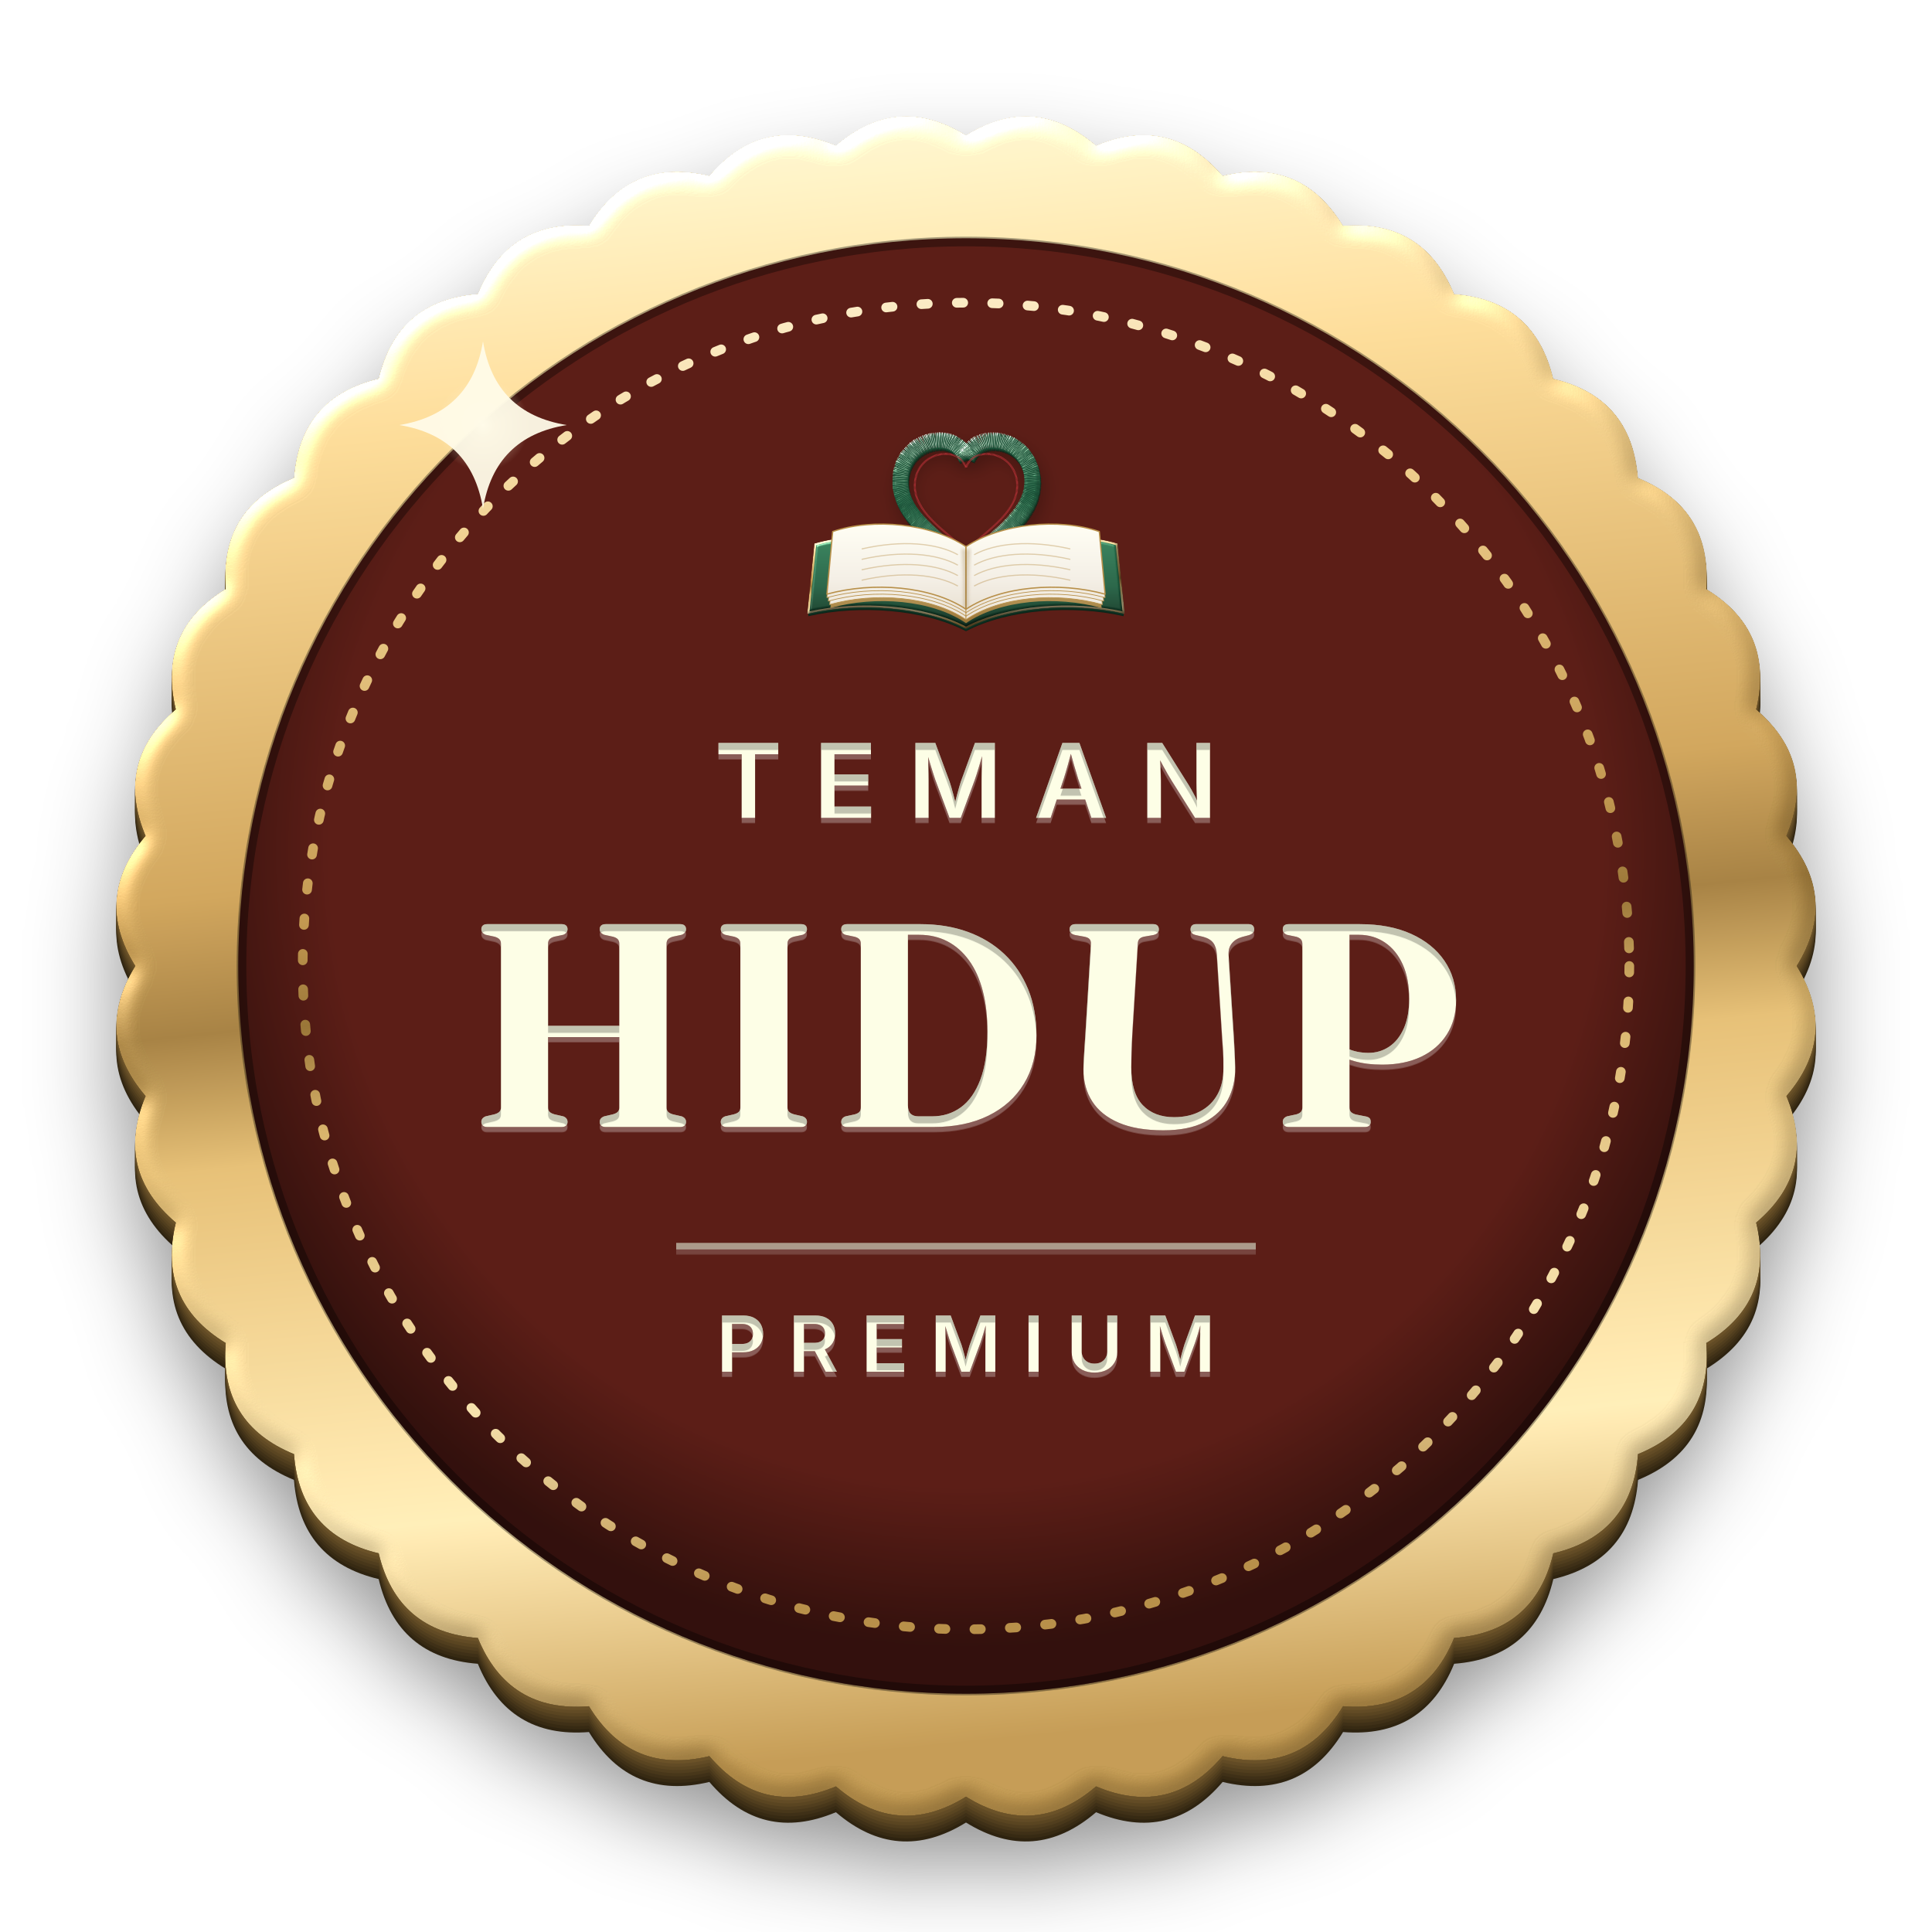
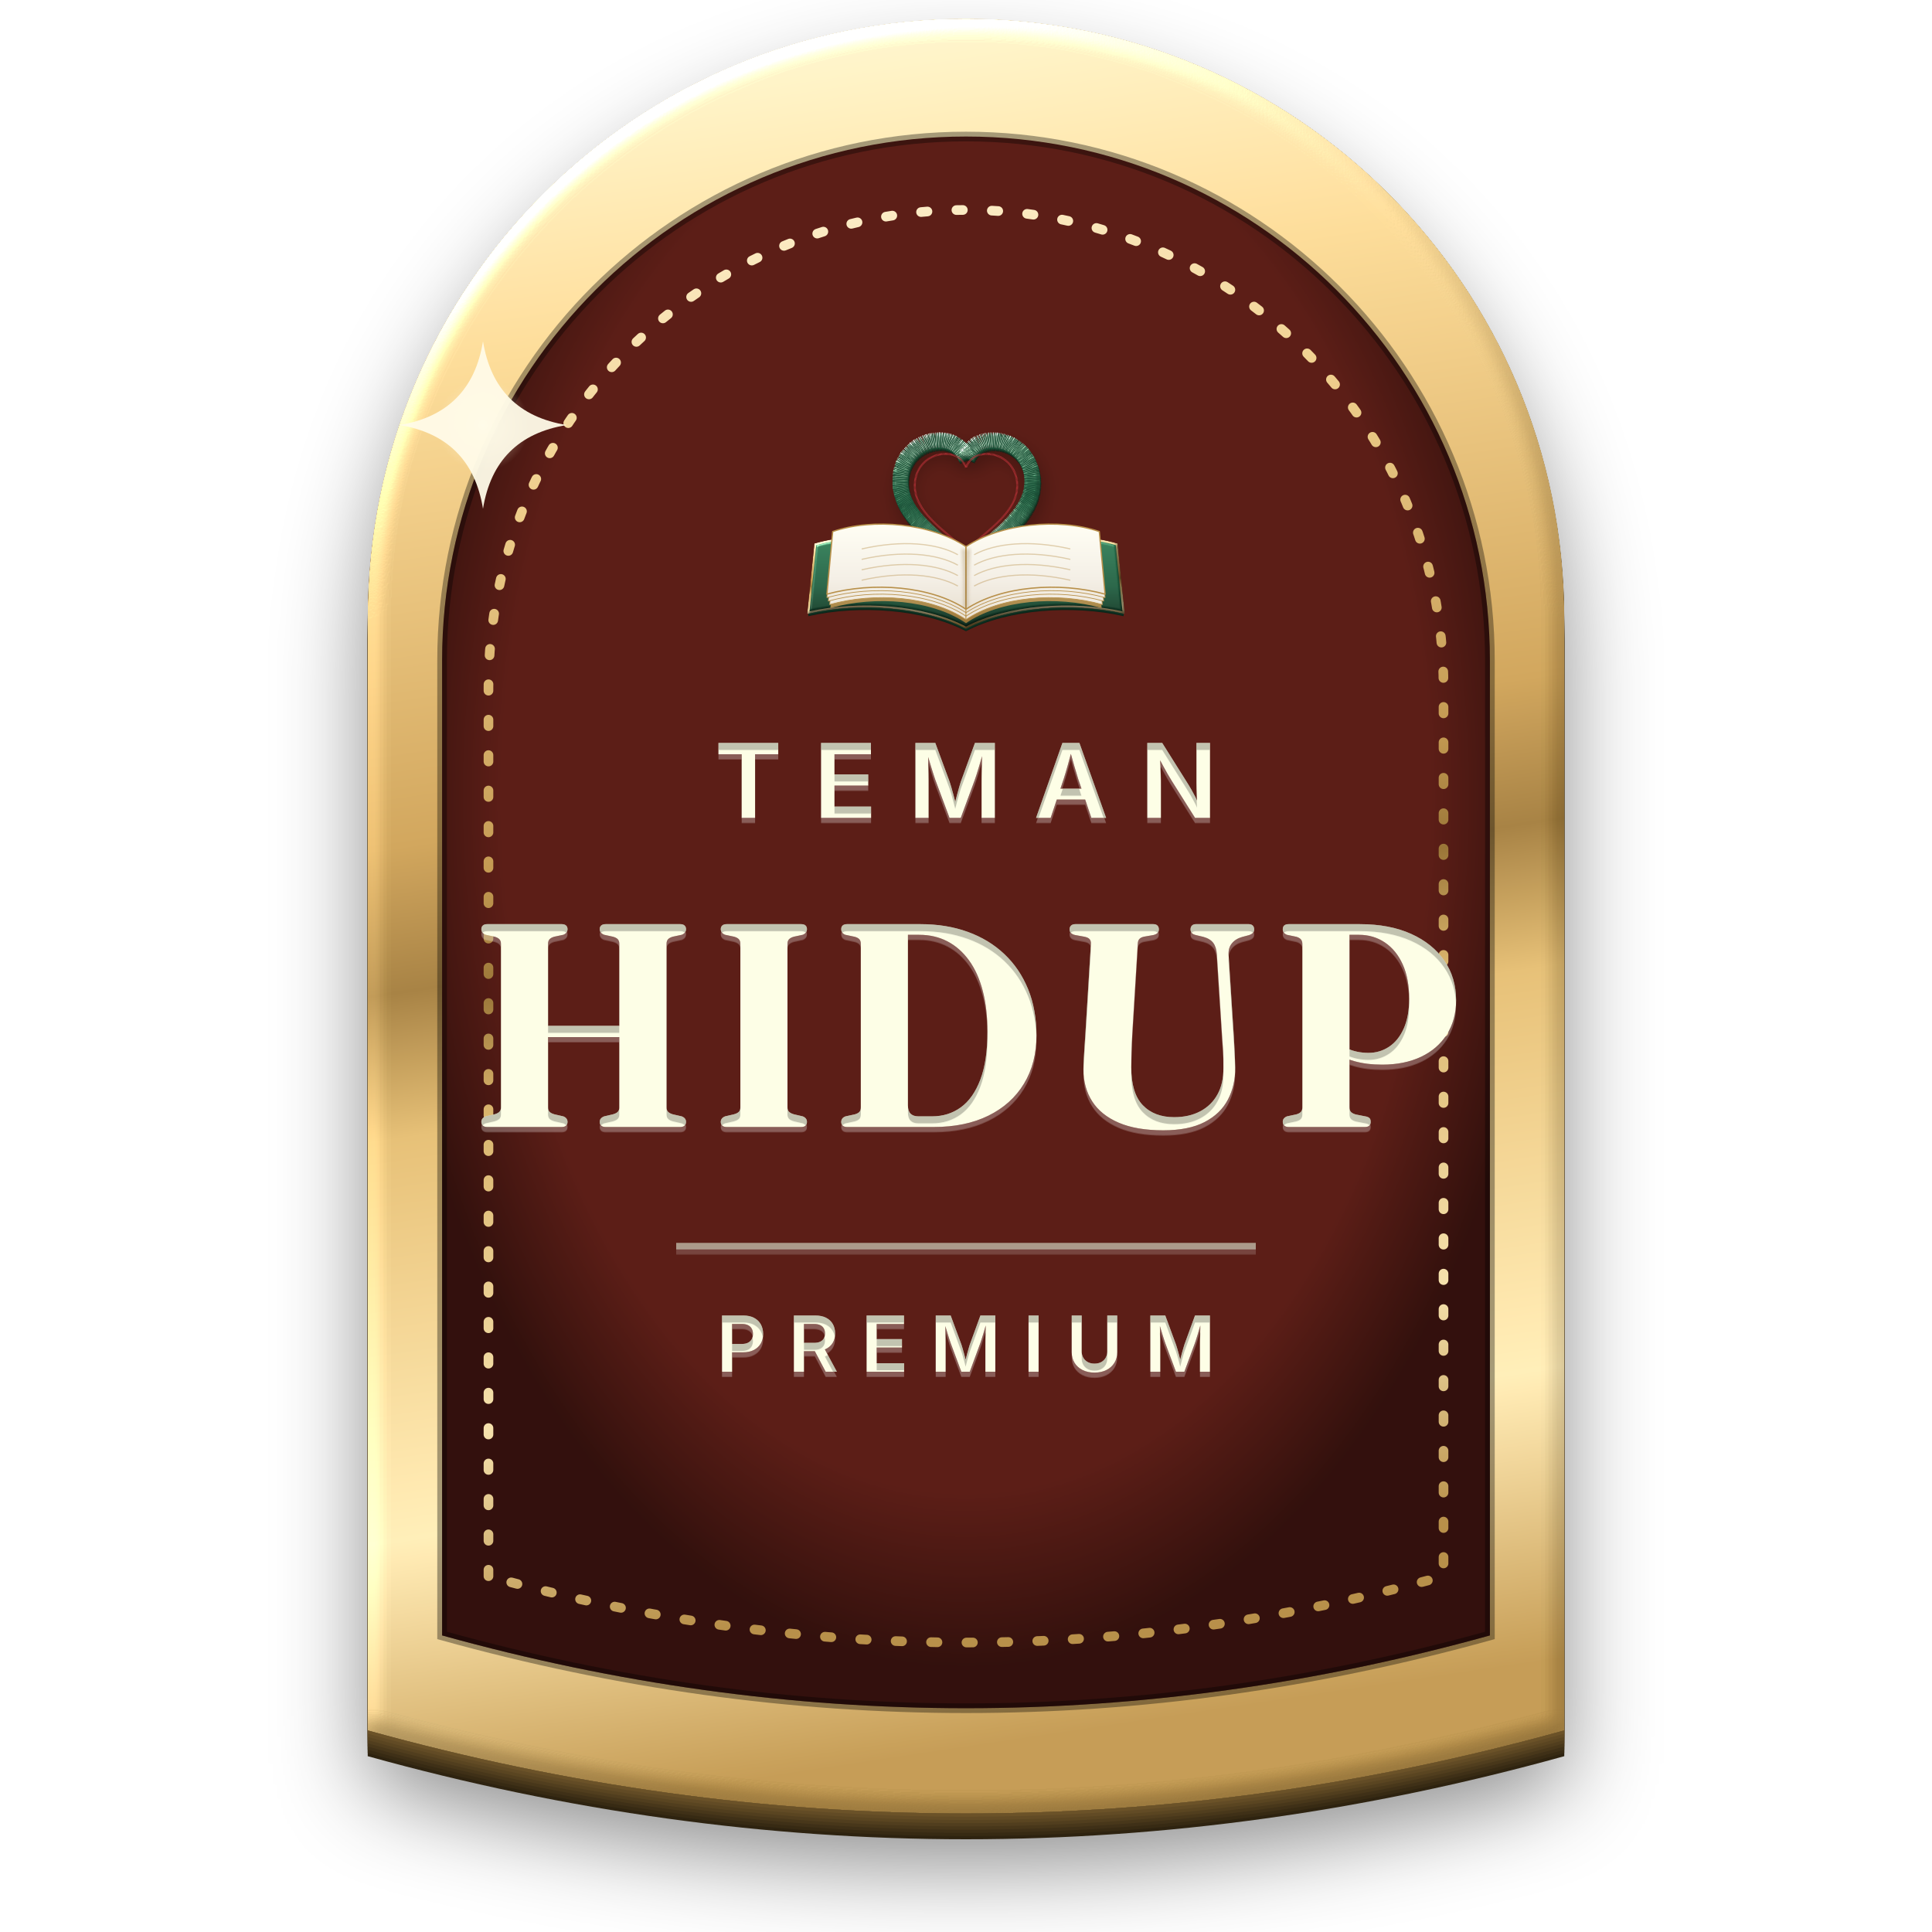
<svg xmlns="http://www.w3.org/2000/svg" viewBox="0 0 600 600" width="600" height="600" role="img" aria-label="Teman Hidup seal">
  <style>
    /* build-animated-logos.py: every animation ends on the original artwork */
    @keyframes phx-rise { from { opacity: 0; transform: translateY(18px); } }
    @keyframes phx-draw { from { stroke-dashoffset: 1; } to { stroke-dashoffset: 0; } }
    @keyframes phx-twinkle { 0%, 100% { opacity: 1; transform: scale(1); } 50% { opacity: 0.35; transform: scale(0.6); } }
    .phx-rise { animation: phx-rise 0.9s cubic-bezier(0.16, 1, 0.3, 1) 0.1s backwards; }
    .phx-draw { stroke-dasharray: 1; animation: phx-draw 1.6s cubic-bezier(0.65, 0, 0.35, 1) 0.45s backwards; }
    .phx-trace { stroke-dasharray: 1; animation: phx-draw 1.2s cubic-bezier(0.65, 0, 0.35, 1) 1.35s backwards; }
    .phx-twinkle { transform-box: fill-box; transform-origin: center; animation: phx-twinkle 4.8s ease-in-out 2.6s infinite; }
    @keyframes phx-turn { to { transform: rotate(360deg); } }
    .phx-turn { transform-box: view-box; transform-origin: 300px 300px; animation: phx-turn 60s linear infinite; }
    @media (prefers-reduced-motion: reduce) { * { animation: none !important; } }
  </style>
  <defs>
    <linearGradient id="phs-teman-hidup-foil-gold" x1="0" y1="0" x2="0.1" y2="1">
      <stop offset="0" stop-color="#fff4d6" />
      <stop offset="0.2" stop-color="#f0d08e" />
      <stop offset="0.46" stop-color="#c49a52" />
      <stop offset="0.54" stop-color="#9a7638" />
      <stop offset="0.62" stop-color="#d9b46c" />
      <stop offset="0.84" stop-color="#f6e2ad" />
      <stop offset="1" stop-color="#b8904a" />
    </linearGradient>
    <linearGradient id="phs-teman-hidup-foil-emerald" x1="0" y1="0" x2="0.1" y2="1">
      <stop offset="0" stop-color="#e3f7e8" />
      <stop offset="0.2" stop-color="#9edab2" />
      <stop offset="0.46" stop-color="#3f9167" />
      <stop offset="0.54" stop-color="#2d7954" />
      <stop offset="0.62" stop-color="#4fa477" />
      <stop offset="0.84" stop-color="#b6e3c4" />
      <stop offset="1" stop-color="#3f9167" />
    </linearGradient>
    <linearGradient id="phs-teman-hidup-page" x1="0" y1="0" x2="0" y2="1">
      <stop offset="0" stop-color="#fffef4" />
      <stop offset="0.65" stop-color="#f4efe6" />
      <stop offset="1" stop-color="#eae2d4" />
    </linearGradient>
    <linearGradient id="phs-teman-hidup-page-edge" x1="0" y1="0" x2="0" y2="1">
      <stop offset="0" stop-color="#f1d79b" />
      <stop offset="1" stop-color="#9a7638" />
    </linearGradient>
    <linearGradient id="phs-teman-hidup-cover" x1="0" y1="0" x2="0" y2="1">
      <stop offset="0" stop-color="#2d7954" />
      <stop offset="0.55" stop-color="#1d5a3d" />
      <stop offset="1" stop-color="#0b2418" />
    </linearGradient>
    <radialGradient id="phs-teman-hidup-lantern" cx="0.5" cy="0.5" r="0.5">
      <stop offset="0" stop-color="#f2b85c" stop-opacity="0.55" />
      <stop offset="0.45" stop-color="#f2b85c" stop-opacity="0.16" />
      <stop offset="1" stop-color="#f2b85c" stop-opacity="0" />
    </radialGradient>
    <radialGradient id="phs-teman-hidup-emerald-glow" cx="0.5" cy="0.5" r="0.5">
      <stop offset="0" stop-color="#3f9167" stop-opacity="0.55" />
      <stop offset="1" stop-color="#3f9167" stop-opacity="0" />
    </radialGradient>
    <radialGradient id="phs-teman-hidup-vignette" cx="0.5" cy="0.45" r="0.75">
      <stop offset="0.55" stop-color="#000" stop-opacity="0" />
      <stop offset="1" stop-color="#000" stop-opacity="0.75" />
    </radialGradient>
    <radialGradient id="phs-teman-hidup-glint" cx="0.5" cy="0.5" r="0.5">
      <stop offset="0" stop-color="#fff" stop-opacity="1" />
      <stop offset="0.25" stop-color="#fff4d6" stop-opacity="0.6" />
      <stop offset="1" stop-color="#fff4d6" stop-opacity="0" />
    </radialGradient>
    <filter id="phs-teman-hidup-blur" x="-30%" y="-30%" width="160%" height="160%">
      <feGaussianBlur stdDeviation="14" />
    </filter>
    <filter id="phs-teman-hidup-contact" x="-10%" y="-10%" width="120%" height="140%">
      <feGaussianBlur stdDeviation="3" />
    </filter>
    <filter id="phs-teman-hidup-bevel" x="-5%" y="-10%" width="110%" height="125%" color-interpolation-filters="sRGB">
      <feGaussianBlur in="SourceAlpha" stdDeviation="1.6" result="h" />
      <feDiffuseLighting in="h" surfaceScale="3.2" diffuseConstant="1" lighting-color="#fff" result="d">
        <feDistantLight azimuth="235" elevation="50" />
      </feDiffuseLighting>
      <feComposite in="SourceGraphic" in2="d" operator="arithmetic" k1="0.75" k2="0.42" k3="0" k4="0" result="shaded" />
      <feSpecularLighting in="h" surfaceScale="3.2" specularConstant="0.85" specularExponent="26" lighting-color="#fffbe8" result="s">
        <feDistantLight azimuth="235" elevation="42" />
      </feSpecularLighting>
      <feComposite in="s" in2="SourceAlpha" operator="in" result="sIn" />
      <feComposite in="shaded" in2="sIn" operator="arithmetic" k1="0" k2="1" k3="0.7" k4="0" result="lit" />
      <feComposite in="lit" in2="SourceAlpha" operator="in" />
    </filter>
    <filter id="phs-teman-hidup-bevel-soft" x="-5%" y="-10%" width="110%" height="125%" color-interpolation-filters="sRGB">
      <feGaussianBlur in="SourceAlpha" stdDeviation="3.0" result="h" />
      <feDiffuseLighting in="h" surfaceScale="4.5" diffuseConstant="1" lighting-color="#fff" result="d">
        <feDistantLight azimuth="235" elevation="50" />
      </feDiffuseLighting>
      <feComposite in="SourceGraphic" in2="d" operator="arithmetic" k1="0.75" k2="0.42" k3="0" k4="0" result="shaded" />
      <feSpecularLighting in="h" surfaceScale="4.5" specularConstant="0.85" specularExponent="26" lighting-color="#fffbe8" result="s">
        <feDistantLight azimuth="235" elevation="42" />
      </feSpecularLighting>
      <feComposite in="s" in2="SourceAlpha" operator="in" result="sIn" />
      <feComposite in="shaded" in2="sIn" operator="arithmetic" k1="0" k2="1" k3="0.7" k4="0" result="lit" />
      <feComposite in="lit" in2="SourceAlpha" operator="in" />
    </filter>
    <filter id="phs-teman-hidup-deboss" x="-5%" y="-20%" width="110%" height="140%">
      <feOffset in="SourceAlpha" dx="0" dy="2.2" result="down" />
      <feComposite in="SourceAlpha" in2="down" operator="out" result="topEdge" />
      <feFlood flood-color="#000" flood-opacity="0.45" />
      <feComposite in2="topEdge" operator="in" result="shade" />
      <feOffset in="SourceAlpha" dx="0" dy="1.6" result="lowAlpha" />
      <feComposite in="lowAlpha" in2="SourceAlpha" operator="out" result="catch" />
      <feFlood flood-color="#fff" flood-opacity="0.28" />
      <feComposite in2="catch" operator="in" result="light" />
      <feMerge>
        <feMergeNode in="light" />
        <feMergeNode in="SourceGraphic" />
        <feMergeNode in="shade" />
      </feMerge>
    </filter>
-     <path id="phs-teman-hidup-rim" d="M558.0,300.0 Q571.2,321.3 554.8,340.4 Q564.5,363.5 545.4,379.7 Q551.3,404.1 529.9,417.1 Q531.9,442.1 508.7,451.6 Q506.8,476.6 482.4,482.4 Q476.6,506.8 451.6,508.7 Q442.1,531.9 417.1,529.9 Q404.1,551.3 379.7,545.4 Q363.5,564.5 340.4,554.8 Q321.3,571.2 300.0,558.0 Q278.7,571.2 259.6,554.8 Q236.5,564.5 220.3,545.4 Q195.9,551.3 182.9,529.9 Q157.9,531.9 148.4,508.7 Q123.4,506.8 117.6,482.4 Q93.2,476.6 91.3,451.6 Q68.1,442.1 70.1,417.1 Q48.7,404.1 54.6,379.7 Q35.5,363.5 45.2,340.4 Q28.8,321.3 42.0,300.0 Q28.8,278.7 45.2,259.6 Q35.5,236.5 54.6,220.3 Q48.7,195.9 70.1,182.9 Q68.1,157.9 91.3,148.4 Q93.2,123.4 117.6,117.6 Q123.4,93.2 148.4,91.3 Q157.9,68.1 182.9,70.1 Q195.9,48.7 220.3,54.6 Q236.5,35.5 259.6,45.2 Q278.7,28.8 300.0,42.0 Q321.3,28.8 340.4,45.2 Q363.5,35.5 379.7,54.6 Q404.1,48.7 417.1,70.1 Q442.1,68.1 451.6,91.3 Q476.6,93.2 482.4,117.6 Q506.8,123.4 508.7,148.4 Q531.9,157.9 529.9,182.9 Q551.3,195.9 545.4,220.3 Q564.5,236.5 554.8,259.6 Q571.2,278.7 558.0,300.0 Z" />
+     <path id="phs-teman-hidup-rim" d="M114.2,537.4 L114.2,191.6 A185.8,185.8 0 0 1 485.8,191.6 L485.8,537.4 Q300.0,589.0 114.2,537.4 Z" />
+     <path id="phs-teman-hidup-medallion" d="M137.3,507.9 L137.3,205.1 A162.7,162.7 0 0 1 462.7,205.1 L462.7,507.9 Q300.0,553.1 137.3,507.9 Z" />
    <radialGradient id="phs-teman-hidup-recess" cx="0.5" cy="0.42" r="0.55">
      <stop offset="0.8" stop-color="#000" stop-opacity="0" />
      <stop offset="1" stop-color="#000" stop-opacity="0.45" />
    </radialGradient>
  </defs>
  <use href="#phs-teman-hidup-rim" fill="#000" opacity="0.45" filter="url(#phs-teman-hidup-blur)" transform="translate(0,16)" />
  <use href="#phs-teman-hidup-rim" fill="#2e2310" transform="translate(0.0,8)" />
  <use href="#phs-teman-hidup-rim" fill="#372a13" transform="translate(0.0,7)" />
  <use href="#phs-teman-hidup-rim" fill="#3f3017" transform="translate(0.0,6)" />
  <use href="#phs-teman-hidup-rim" fill="#48371a" transform="translate(0.0,5)" />
  <use href="#phs-teman-hidup-rim" fill="#513e1e" transform="translate(0.0,4)" />
  <use href="#phs-teman-hidup-rim" fill="#5a4521" transform="translate(0.0,3)" />
  <use href="#phs-teman-hidup-rim" fill="#624b25" transform="translate(0.0,2)" />
  <use href="#phs-teman-hidup-rim" fill="#6b5228" transform="translate(0.0,1)" />
  <use href="#phs-teman-hidup-rim" fill="url(#phs-teman-hidup-foil-gold)" filter="url(#phs-teman-hidup-bevel-soft)" />
-   <circle cx="300" cy="300" r="226" fill="#5c1e17" />
-   <circle cx="300" cy="300" r="226" fill="url(#phs-teman-hidup-recess)" />
-   <circle cx="300" cy="300" r="225" fill="none" stroke="#000" stroke-opacity="0.35" stroke-width="3" />
-   <circle class="phx-turn" cx="300" cy="300" r="206" fill="none" stroke="url(#phs-teman-hidup-foil-gold)" stroke-width="3" stroke-dasharray="2 9" stroke-linecap="round" />
+   <use href="#phs-teman-hidup-medallion" fill="#5c1e17" />
+   <use href="#phs-teman-hidup-medallion" fill="url(#phs-teman-hidup-recess)" />
+   <use href="#phs-teman-hidup-medallion" fill="none" stroke="#000" stroke-opacity="0.35" stroke-width="3" />
+   <path class="phx-turn" d="M151.7,489.5 L151.7,213.5 A148.3,148.3 0 0 1 448.3,213.5 L448.3,489.5 Q300.0,530.7 151.7,489.5 Z" fill="none" stroke="url(#phs-teman-hidup-foil-gold)" stroke-width="3" stroke-dasharray="2 9" stroke-linecap="round" />
  <g class="phx-rise">
    <g transform="translate(246,128) scale(0.18)">
      <path id="phs-teman-hidup-coverpath" d="M300,262 C228,214 116,206 40,228 L28,346 C116,326 228,334 300,372 C372,334 484,326 572,346 L560,228 C484,206 372,214 300,262 Z" />
      <use href="#phs-teman-hidup-coverpath" fill="#0b2418" transform="translate(0.0,6)" />
      <use href="#phs-teman-hidup-coverpath" fill="#0c291c" transform="translate(0.0,5)" />
      <use href="#phs-teman-hidup-coverpath" fill="#0e2e1f" transform="translate(0.0,4)" />
      <use href="#phs-teman-hidup-coverpath" fill="#0f3323" transform="translate(0.0,3)" />
      <use href="#phs-teman-hidup-coverpath" fill="#113826" transform="translate(0.0,2)" />
      <use href="#phs-teman-hidup-coverpath" fill="#123d2a" transform="translate(0.0,1)" />
      <use href="#phs-teman-hidup-coverpath" fill="url(#phs-teman-hidup-cover)" stroke="url(#phs-teman-hidup-foil-gold)" stroke-width="3.5" filter="url(#phs-teman-hidup-bevel-soft)" />
      <path pathLength="1" class="phx-draw" fill="none" stroke="#000" stroke-opacity="0.45" stroke-width="30" filter="url(#phs-teman-hidup-blur)" transform="translate(6,16)" d="M300,262 C246,214 186,176 186,118 C186,76 218,48 254,48 C278,48 293,60 300,78 C307,60 322,48 346,48 C382,48 414,76 414,118 C414,176 354,214 300,262 Z" />
      <path pathLength="1" class="phx-draw" fill="none" stroke="#0b2418" stroke-width="27" stroke-linejoin="round" transform="translate(2.4,6)" d="M300,262 C246,214 186,176 186,118 C186,76 218,48 254,48 C278,48 293,60 300,78 C307,60 322,48 346,48 C382,48 414,76 414,118 C414,176 354,214 300,262 Z" />
      <path pathLength="1" class="phx-draw" fill="none" stroke="#0f2f1f" stroke-width="27" stroke-linejoin="round" transform="translate(2.0,5)" d="M300,262 C246,214 186,176 186,118 C186,76 218,48 254,48 C278,48 293,60 300,78 C307,60 322,48 346,48 C382,48 414,76 414,118 C414,176 354,214 300,262 Z" />
      <path pathLength="1" class="phx-draw" fill="none" stroke="#123a27" stroke-width="27" stroke-linejoin="round" transform="translate(1.6,4)" d="M300,262 C246,214 186,176 186,118 C186,76 218,48 254,48 C278,48 293,60 300,78 C307,60 322,48 346,48 C382,48 414,76 414,118 C414,176 354,214 300,262 Z" />
      <path pathLength="1" class="phx-draw" fill="none" stroke="#16442e" stroke-width="27" stroke-linejoin="round" transform="translate(1.2,3)" d="M300,262 C246,214 186,176 186,118 C186,76 218,48 254,48 C278,48 293,60 300,78 C307,60 322,48 346,48 C382,48 414,76 414,118 C414,176 354,214 300,262 Z" />
      <path pathLength="1" class="phx-draw" fill="none" stroke="#194f36" stroke-width="27" stroke-linejoin="round" transform="translate(0.8,2)" d="M300,262 C246,214 186,176 186,118 C186,76 218,48 254,48 C278,48 293,60 300,78 C307,60 322,48 346,48 C382,48 414,76 414,118 C414,176 354,214 300,262 Z" />
      <path pathLength="1" class="phx-draw" fill="none" stroke="#1d5a3d" stroke-width="27" stroke-linejoin="round" transform="translate(0.4,1)" d="M300,262 C246,214 186,176 186,118 C186,76 218,48 254,48 C278,48 293,60 300,78 C307,60 322,48 346,48 C382,48 414,76 414,118 C414,176 354,214 300,262 Z" />
      <path pathLength="1" class="phx-draw" fill="none" stroke="url(#phs-teman-hidup-foil-emerald)" stroke-width="27" stroke-linejoin="round" filter="url(#phs-teman-hidup-bevel-soft)" d="M300,262 C246,214 186,176 186,118 C186,76 218,48 254,48 C278,48 293,60 300,78 C307,60 322,48 346,48 C382,48 414,76 414,118 C414,176 354,214 300,262 Z" />
      <path pathLength="1" class="phx-trace" fill="none" stroke="#c8343c" stroke-width="4.5" stroke-linejoin="round" transform="translate(300,155) scale(0.775) translate(-300,-155)" d="M300,262 C246,214 186,176 186,118 C186,76 218,48 254,48 C278,48 293,60 300,78 C307,60 322,48 346,48 C382,48 414,76 414,118 C414,176 354,214 300,262 Z" />
      <path fill="url(#phs-teman-hidup-page-edge)" d="M300,256 C241.5,216 144.0,206 75.8,230 L66.0,338 C144.0,316 241.5,324 300,364 Z" />
      <path fill="url(#phs-teman-hidup-page-edge)" d="M300,256 C358.5,216 456.0,206 524.2,230 L534.0,338 C456.0,316 358.5,324 300,364 Z" />
      <path fill="url(#phs-teman-hidup-page)" stroke="#b8904a" stroke-width="1.2" stroke-linejoin="round" d="M300,250 C241.2,210 143.2,200 74.6,224 L64.8,332 C143.2,310 241.2,318 300,358 Z" />
      <path fill="url(#phs-teman-hidup-page)" stroke="#b8904a" stroke-width="1.2" stroke-linejoin="round" d="M300,250 C358.8,210 456.8,200 525.4,224 L535.2,332 C456.8,310 358.8,318 300,358 Z" />
      <path fill="url(#phs-teman-hidup-page)" stroke="#b8904a" stroke-width="1.2" stroke-linejoin="round" d="M300,244 C240.6,204 141.6,194 72.3,218 L62.4,326 C141.6,304 240.6,312 300,352 Z" />
      <path fill="url(#phs-teman-hidup-page)" stroke="#b8904a" stroke-width="1.2" stroke-linejoin="round" d="M300,244 C359.4,204 458.4,194 527.7,218 L537.6,326 C458.4,304 359.4,312 300,352 Z" />
      <path fill="url(#phs-teman-hidup-page)" stroke="#b8904a" stroke-width="1.2" stroke-linejoin="round" d="M300,238 C240.0,198 140.0,188 70.0,212 L60.0,320 C140.0,298 240.0,306 300,346 Z" />
      <path fill="url(#phs-teman-hidup-page)" stroke="#b8904a" stroke-width="1.2" stroke-linejoin="round" d="M300,238 C360.0,198 460.0,188 530.0,212 L540.0,320 C460.0,298 360.0,306 300,346 Z" />
      <path fill="url(#phs-teman-hidup-page)" stroke="#b8904a" stroke-width="2.2" stroke-linejoin="round" d="M300,232 C240.0,192 140.0,182 70.0,206 L60.0,314 C140.0,292 240.0,300 300,340 Z" />
      <path fill="url(#phs-teman-hidup-page)" stroke="#b8904a" stroke-width="2.2" stroke-linejoin="round" d="M300,232 C360.0,192 460.0,182 530.0,206 L540.0,314 C460.0,292 360.0,300 300,340 Z" />
      <path fill="#8a6a35" opacity="0.28" filter="url(#phs-teman-hidup-contact)" d="M292,236 C296,280 296,312 296,338 L304,338 C304,312 304,280 308,236 Z" />
      <path fill="none" stroke="#b8904a" stroke-opacity="0.4" stroke-width="2" d="M286,246 C250,226 190,220 120,236" />
      <path fill="none" stroke="#b8904a" stroke-opacity="0.4" stroke-width="2" d="M314,246 C350,226 410,220 480,236" />
      <path fill="none" stroke="#b8904a" stroke-opacity="0.4" stroke-width="2" d="M286,264 C250,244 190,238 120,254" />
      <path fill="none" stroke="#b8904a" stroke-opacity="0.4" stroke-width="2" d="M314,264 C350,244 410,238 480,254" />
      <path fill="none" stroke="#b8904a" stroke-opacity="0.4" stroke-width="2" d="M286,282 C250,262 190,256 120,272" />
      <path fill="none" stroke="#b8904a" stroke-opacity="0.4" stroke-width="2" d="M314,282 C350,262 410,256 480,272" />
      <path fill="none" stroke="#b8904a" stroke-opacity="0.4" stroke-width="2" d="M286,300 C250,280 190,274 120,290" />
      <path fill="none" stroke="#b8904a" stroke-opacity="0.4" stroke-width="2" d="M314,300 C350,280 410,274 480,290" />
    </g>
  </g>
  <g filter="url(#phs-teman-hidup-deboss)" fill="#fdfee6">
    <path d="M223.128 234.245V230.719H241.69V234.245H234.497V254.0H230.341V234.245ZM254.992 254.0V230.719H270.477V234.245H259.154V240.49H269.633V243.964H259.154V250.474H270.518V254.0ZM284.289 254.0V230.719H290.466L294.93 242.807Q295.154 243.479 295.45 244.498Q295.747 245.516 296.057 246.682Q296.367 247.849 296.643 248.935Q296.919 250.021 297.107 250.823H296.201Q296.393 250.042 296.669 248.958Q296.945 247.875 297.255 246.708Q297.565 245.542 297.865 244.513Q298.164 243.485 298.372 242.807L302.779 230.719H308.956V254.0H304.836V242.213Q304.836 241.448 304.854 240.409Q304.872 239.37 304.906 238.177Q304.94 236.984 304.969 235.781Q304.997 234.578 305.003 233.479H305.372Q305.034 234.682 304.667 235.953Q304.299 237.224 303.945 238.404Q303.591 239.583 303.271 240.565Q302.951 241.547 302.721 242.213L298.372 254.0H294.883L290.482 242.213Q290.253 241.562 289.935 240.586Q289.617 239.609 289.258 238.437Q288.898 237.266 288.516 235.992Q288.133 234.719 287.758 233.479H288.216Q288.237 234.521 288.258 235.719Q288.279 236.917 288.312 238.112Q288.346 239.307 288.365 240.372Q288.383 241.437 288.383 242.213V254.0ZM321.758 254.0 329.945 230.719H335.221L343.518 254.0H338.935L334.825 241.859Q334.227 239.963 333.562 237.656Q332.898 235.349 332.07 232.359H333.049Q332.237 235.38 331.591 237.693Q330.945 240.005 330.352 241.859L326.289 254.0ZM326.56 248.297V244.922H338.716V248.297ZM356.305 254.0V230.719H360.935L369.029 243.599Q369.471 244.313 370.023 245.274Q370.576 246.234 371.169 247.404Q371.763 248.573 372.336 249.901L371.878 250.234Q371.768 249.031 371.703 247.677Q371.638 246.323 371.602 245.102Q371.565 243.88 371.565 243.094V230.719H375.779V254.0H371.133L363.841 242.411Q363.247 241.458 362.63 240.391Q362.013 239.323 361.279 237.966Q360.544 236.609 359.591 234.812L360.211 234.614Q360.31 236.328 360.38 237.838Q360.45 239.349 360.487 240.518Q360.523 241.687 360.523 242.391V254.0Z" />
    <path d="M162.411 318.572H198.375V322.082H162.411ZM170.205 343.952Q170.205 344.798 170.673 345.284Q171.141 345.77 172.203 346.067L174.957 346.697Q176.253 347.228 176.253 348.407Q176.253 349.163 175.79 349.582Q175.326 350.0 174.444 350.0H151.296Q150.414 350.0 149.951 349.582Q149.488 349.163 149.488 348.407Q149.488 347.228 150.819 346.697L153.529 346.067Q154.591 345.77 155.081 345.284Q155.572 344.798 155.572 343.952V293.084Q155.572 292.202 155.086 291.693Q154.6 291.185 153.583 290.897L150.819 290.303Q149.488 289.772 149.488 288.548Q149.488 287.837 149.951 287.418Q150.414 287.0 151.296 287.0H174.444Q175.326 287.0 175.79 287.418Q176.253 287.837 176.253 288.548Q176.253 289.772 174.957 290.303L172.149 290.897Q171.132 291.185 170.669 291.693Q170.205 292.202 170.205 293.084ZM207.006 343.952Q207.006 344.798 207.474 345.284Q207.942 345.77 208.968 346.067L211.722 346.697Q213.054 347.228 213.054 348.407Q213.054 349.163 212.591 349.582Q212.127 350.0 211.245 350.0H188.098Q187.171 350.0 186.707 349.582Q186.244 349.163 186.244 348.407Q186.244 347.228 187.621 346.697L190.33 346.067Q191.392 345.77 191.86 345.284Q192.328 344.798 192.328 343.952V293.084Q192.328 292.202 191.864 291.693Q191.401 291.185 190.348 290.897L187.621 290.303Q186.244 289.772 186.244 288.548Q186.244 287.837 186.707 287.418Q187.171 287.0 188.098 287.0H211.245Q212.127 287.0 212.591 287.418Q213.054 287.837 213.054 288.548Q213.054 289.772 211.722 290.303L208.95 290.897Q207.933 291.185 207.47 291.693Q207.006 292.202 207.006 293.084ZM244.559 343.952Q244.559 344.798 245.05 345.284Q245.54 345.77 246.602 346.067L249.311 346.697Q250.607 347.228 250.607 348.407Q250.607 349.163 250.166 349.582Q249.725 350.0 248.798 350.0H225.686Q224.768 350.0 224.305 349.582Q223.842 349.163 223.842 348.407Q223.842 347.228 225.173 346.697L227.883 346.067Q228.99 345.77 229.458 345.284Q229.926 344.798 229.926 343.952V293.084Q229.926 292.202 229.462 291.693Q228.999 291.185 227.982 290.897L225.173 290.303Q223.842 289.772 223.842 288.548Q223.842 287.837 224.305 287.418Q224.768 287.0 225.686 287.0H248.798Q249.725 287.0 250.166 287.418Q250.607 287.837 250.607 288.548Q250.607 289.772 249.311 290.303L246.548 290.897Q245.531 291.185 245.045 291.693Q244.559 292.202 244.559 293.084ZM261.251 348.452Q261.251 347.183 262.582 346.697L265.481 346.067Q266.498 345.77 266.916 345.284Q267.335 344.798 267.335 343.88V293.174Q267.335 292.238 266.916 291.734Q266.498 291.23 265.481 290.933L262.502 290.303Q261.251 289.808 261.251 288.548Q261.251 287.792 261.714 287.396Q262.178 287.0 263.059 287.0H285.901Q293.92 287.0 300.526 289.39Q307.132 291.779 311.911 296.297Q316.69 300.815 319.287 307.191Q321.883 313.568 321.883 321.497Q321.883 330.164 317.991 336.567Q314.098 342.971 306.943 346.485Q299.788 350.0 289.996 350.0H263.059Q262.178 350.0 261.714 349.582Q261.251 349.163 261.251 348.452ZM289.483 346.688Q294.523 346.688 298.376 343.907Q302.228 341.126 304.446 335.303Q306.665 329.48 306.665 320.426Q306.665 313.334 305.207 307.736Q303.749 302.138 300.936 298.254Q298.124 294.371 294.217 292.341Q290.311 290.312 285.46 290.312H281.968V343.277Q281.968 345.041 282.796 345.865Q283.624 346.688 285.199 346.688ZM379.578 322.487 377.913 296.486Q377.751 294.11 376.784 292.818Q375.816 291.527 373.683 290.942L371.343 290.384Q370.497 290.177 370.115 289.758Q369.732 289.34 369.732 288.629Q369.732 287.873 370.173 287.436Q370.614 287.0 371.415 287.0H387.813Q388.614 287.0 389.055 287.436Q389.496 287.873 389.496 288.629Q389.496 289.34 389.069 289.758Q388.641 290.177 387.831 290.429L385.743 290.987Q383.682 291.572 382.535 293.012Q381.387 294.452 381.558 296.657L383.196 322.181Q383.331 324.557 383.444 326.848Q383.556 329.138 383.601 331.604Q383.655 337.058 381.347 341.477Q379.038 345.896 374.093 348.461Q369.147 351.026 361.263 351.026Q352.92 351.026 347.412 348.655Q341.905 346.283 339.182 342.017Q336.46 337.751 336.469 332.063Q336.469 330.785 336.577 328.846Q336.685 326.906 336.82 324.818Q336.955 322.73 337.081 320.993L338.791 293.084Q338.836 292.157 338.35 291.63Q337.864 291.104 336.685 290.888L333.903 290.384Q332.167 290.006 332.167 288.629Q332.167 287.873 332.63 287.436Q333.093 287.0 333.975 287.0H358.167Q359.013 287.0 359.454 287.436Q359.895 287.873 359.895 288.629Q359.895 289.34 359.472 289.758Q359.049 290.177 358.203 290.384L355.287 290.888Q354.306 291.104 353.847 291.608Q353.388 292.112 353.343 293.093L351.642 320.957Q351.462 324.179 351.395 326.816Q351.327 329.453 351.318 331.415Q351.309 339.47 354.887 343.21Q358.464 346.949 364.638 346.949Q369.309 346.949 372.779 345.104Q376.248 343.259 378.12 339.844Q379.992 336.428 379.938 331.622Q379.974 328.616 379.862 326.515Q379.749 324.413 379.578 322.487ZM452.204 310.661Q452.204 316.727 449.333 321.245Q446.462 325.763 441.31 328.197Q436.157 330.632 429.254 330.632Q424.34 330.632 420.533 329.534Q416.726 328.436 413.702 326.366L414.143 323.189Q416.168 324.584 417.977 325.43Q419.786 326.276 421.501 326.627Q423.215 326.978 424.979 326.978Q428.516 326.978 431.383 325.079Q434.25 323.18 435.942 319.418Q437.634 315.656 437.634 310.166Q437.634 303.956 435.631 299.519Q433.628 295.082 430.091 292.697Q426.554 290.312 422.036 290.312H419.093V343.88Q419.093 344.834 419.557 345.325Q420.02 345.815 421.019 346.103L424.43 346.778Q425.114 346.985 425.398 347.341Q425.681 347.696 425.681 348.452Q425.681 349.163 425.24 349.582Q424.799 350.0 423.872 350.0H400.229Q399.347 350.0 398.862 349.582Q398.376 349.163 398.376 348.371Q398.376 347.228 399.672 346.697L402.615 346.067Q403.623 345.77 404.041 345.262Q404.46 344.753 404.46 343.916V293.165Q404.46 292.283 404.023 291.756Q403.587 291.23 402.624 290.933L399.627 290.303Q398.376 289.772 398.376 288.629Q398.376 287.792 398.839 287.396Q399.303 287.0 400.229 287.0H422.315Q431.522 287.0 438.218 290.015Q444.914 293.03 448.559 298.344Q452.204 303.659 452.204 310.661Z" />
    <path fill-opacity="0.6" d="M210,386 L390,386 L390,388 L210,388 Z" />
    <path d="M224.232 426.0V408.539H230.811Q232.787 408.539 234.17 409.264Q235.553 409.988 236.275 411.283Q236.998 412.578 236.998 414.262Q236.998 415.945 236.266 417.228Q235.533 418.512 234.137 419.24Q232.74 419.969 230.756 419.969H226.225V417.371H230.447Q231.584 417.371 232.338 416.973Q233.092 416.574 233.467 415.871Q233.842 415.168 233.842 414.262Q233.842 413.328 233.467 412.637Q233.092 411.945 232.338 411.557Q231.584 411.168 230.436 411.168H227.353V426.0ZM246.549 426.0V408.539H253.178Q255.162 408.539 256.535 409.234Q257.908 409.93 258.631 411.184Q259.353 412.437 259.353 414.121Q259.353 415.797 258.615 417.031Q257.877 418.266 256.475 418.937Q255.072 419.609 253.084 419.609H248.369V417.031H252.814Q253.951 417.031 254.703 416.684Q255.455 416.336 255.832 415.686Q256.209 415.035 256.209 414.121Q256.209 413.195 255.832 412.533Q255.455 411.871 254.701 411.519Q253.947 411.168 252.799 411.168H249.67V426.0ZM256.424 426.0 252.244 418.09H255.639L259.896 426.0ZM269.135 426.0V408.539H280.748V411.184H272.256V415.867H280.115V418.473H272.256V423.356H280.779V426.0ZM290.607 426.0V408.539H295.24L298.588 417.606Q298.756 418.109 298.978 418.873Q299.201 419.637 299.434 420.512Q299.666 421.387 299.873 422.201Q300.08 423.016 300.221 423.617H299.541Q299.686 423.031 299.893 422.219Q300.1 421.406 300.332 420.531Q300.564 419.656 300.789 418.885Q301.014 418.113 301.17 417.606L304.475 408.539H309.107V426.0H306.018V417.16Q306.018 416.586 306.031 415.807Q306.045 415.027 306.07 414.133Q306.096 413.238 306.117 412.336Q306.139 411.434 306.143 410.609H306.42Q306.166 411.512 305.891 412.465Q305.615 413.418 305.35 414.303Q305.084 415.187 304.844 415.924Q304.604 416.66 304.432 417.16L301.17 426.0H298.553L295.252 417.16Q295.08 416.672 294.842 415.939Q294.603 415.207 294.334 414.328Q294.064 413.449 293.777 412.494Q293.49 411.539 293.209 410.609H293.553Q293.568 411.391 293.584 412.289Q293.6 413.187 293.625 414.084Q293.65 414.98 293.664 415.779Q293.678 416.578 293.678 417.16V426.0ZM322.549 408.539V426.0H319.428V408.539ZM339.904 426.266Q337.771 426.266 336.182 425.461Q334.592 424.656 333.713 423.23Q332.834 421.805 332.834 419.941V408.539H335.928V419.699Q335.928 420.789 336.42 421.645Q336.912 422.5 337.801 422.994Q338.689 423.488 339.904 423.488Q341.127 423.488 342.014 422.998Q342.9 422.508 343.387 421.648Q343.873 420.789 343.873 419.699V408.539H346.967V419.941Q346.967 421.805 346.088 423.23Q345.209 424.656 343.627 425.461Q342.045 426.266 339.904 426.266ZM357.252 426.0V408.539H361.885L365.232 417.606Q365.4 418.109 365.623 418.873Q365.846 419.637 366.078 420.512Q366.311 421.387 366.518 422.201Q366.725 423.016 366.865 423.617H366.186Q366.33 423.031 366.537 422.219Q366.744 421.406 366.977 420.531Q367.209 419.656 367.434 418.885Q367.658 418.113 367.814 417.606L371.119 408.539H375.752V426.0H372.662V417.16Q372.662 416.586 372.676 415.807Q372.689 415.027 372.715 414.133Q372.74 413.238 372.762 412.336Q372.783 411.434 372.787 410.609H373.064Q372.811 411.512 372.535 412.465Q372.26 413.418 371.994 414.303Q371.729 415.187 371.488 415.924Q371.248 416.66 371.076 417.16L367.814 426.0H365.197L361.896 417.16Q361.725 416.672 361.486 415.939Q361.248 415.207 360.978 414.328Q360.709 413.449 360.422 412.494Q360.135 411.539 359.853 410.609H360.197Q360.213 411.391 360.228 412.289Q360.244 413.187 360.269 414.084Q360.295 414.98 360.309 415.779Q360.322 416.578 360.322 417.16V426.0Z" />
  </g>
  <circle class="phx-twinkle" cx="150" cy="132" r="14.3" fill="url(#phs-teman-hidup-glint)" />
  <path class="phx-twinkle" fill="#fffbe8" opacity="0.95" d="M150,106 Q153.64,128.36 176,132 Q153.64,135.64 150,158 Q146.36,135.64 124,132 Q146.36,128.36 150,106 Z" />
</svg>
